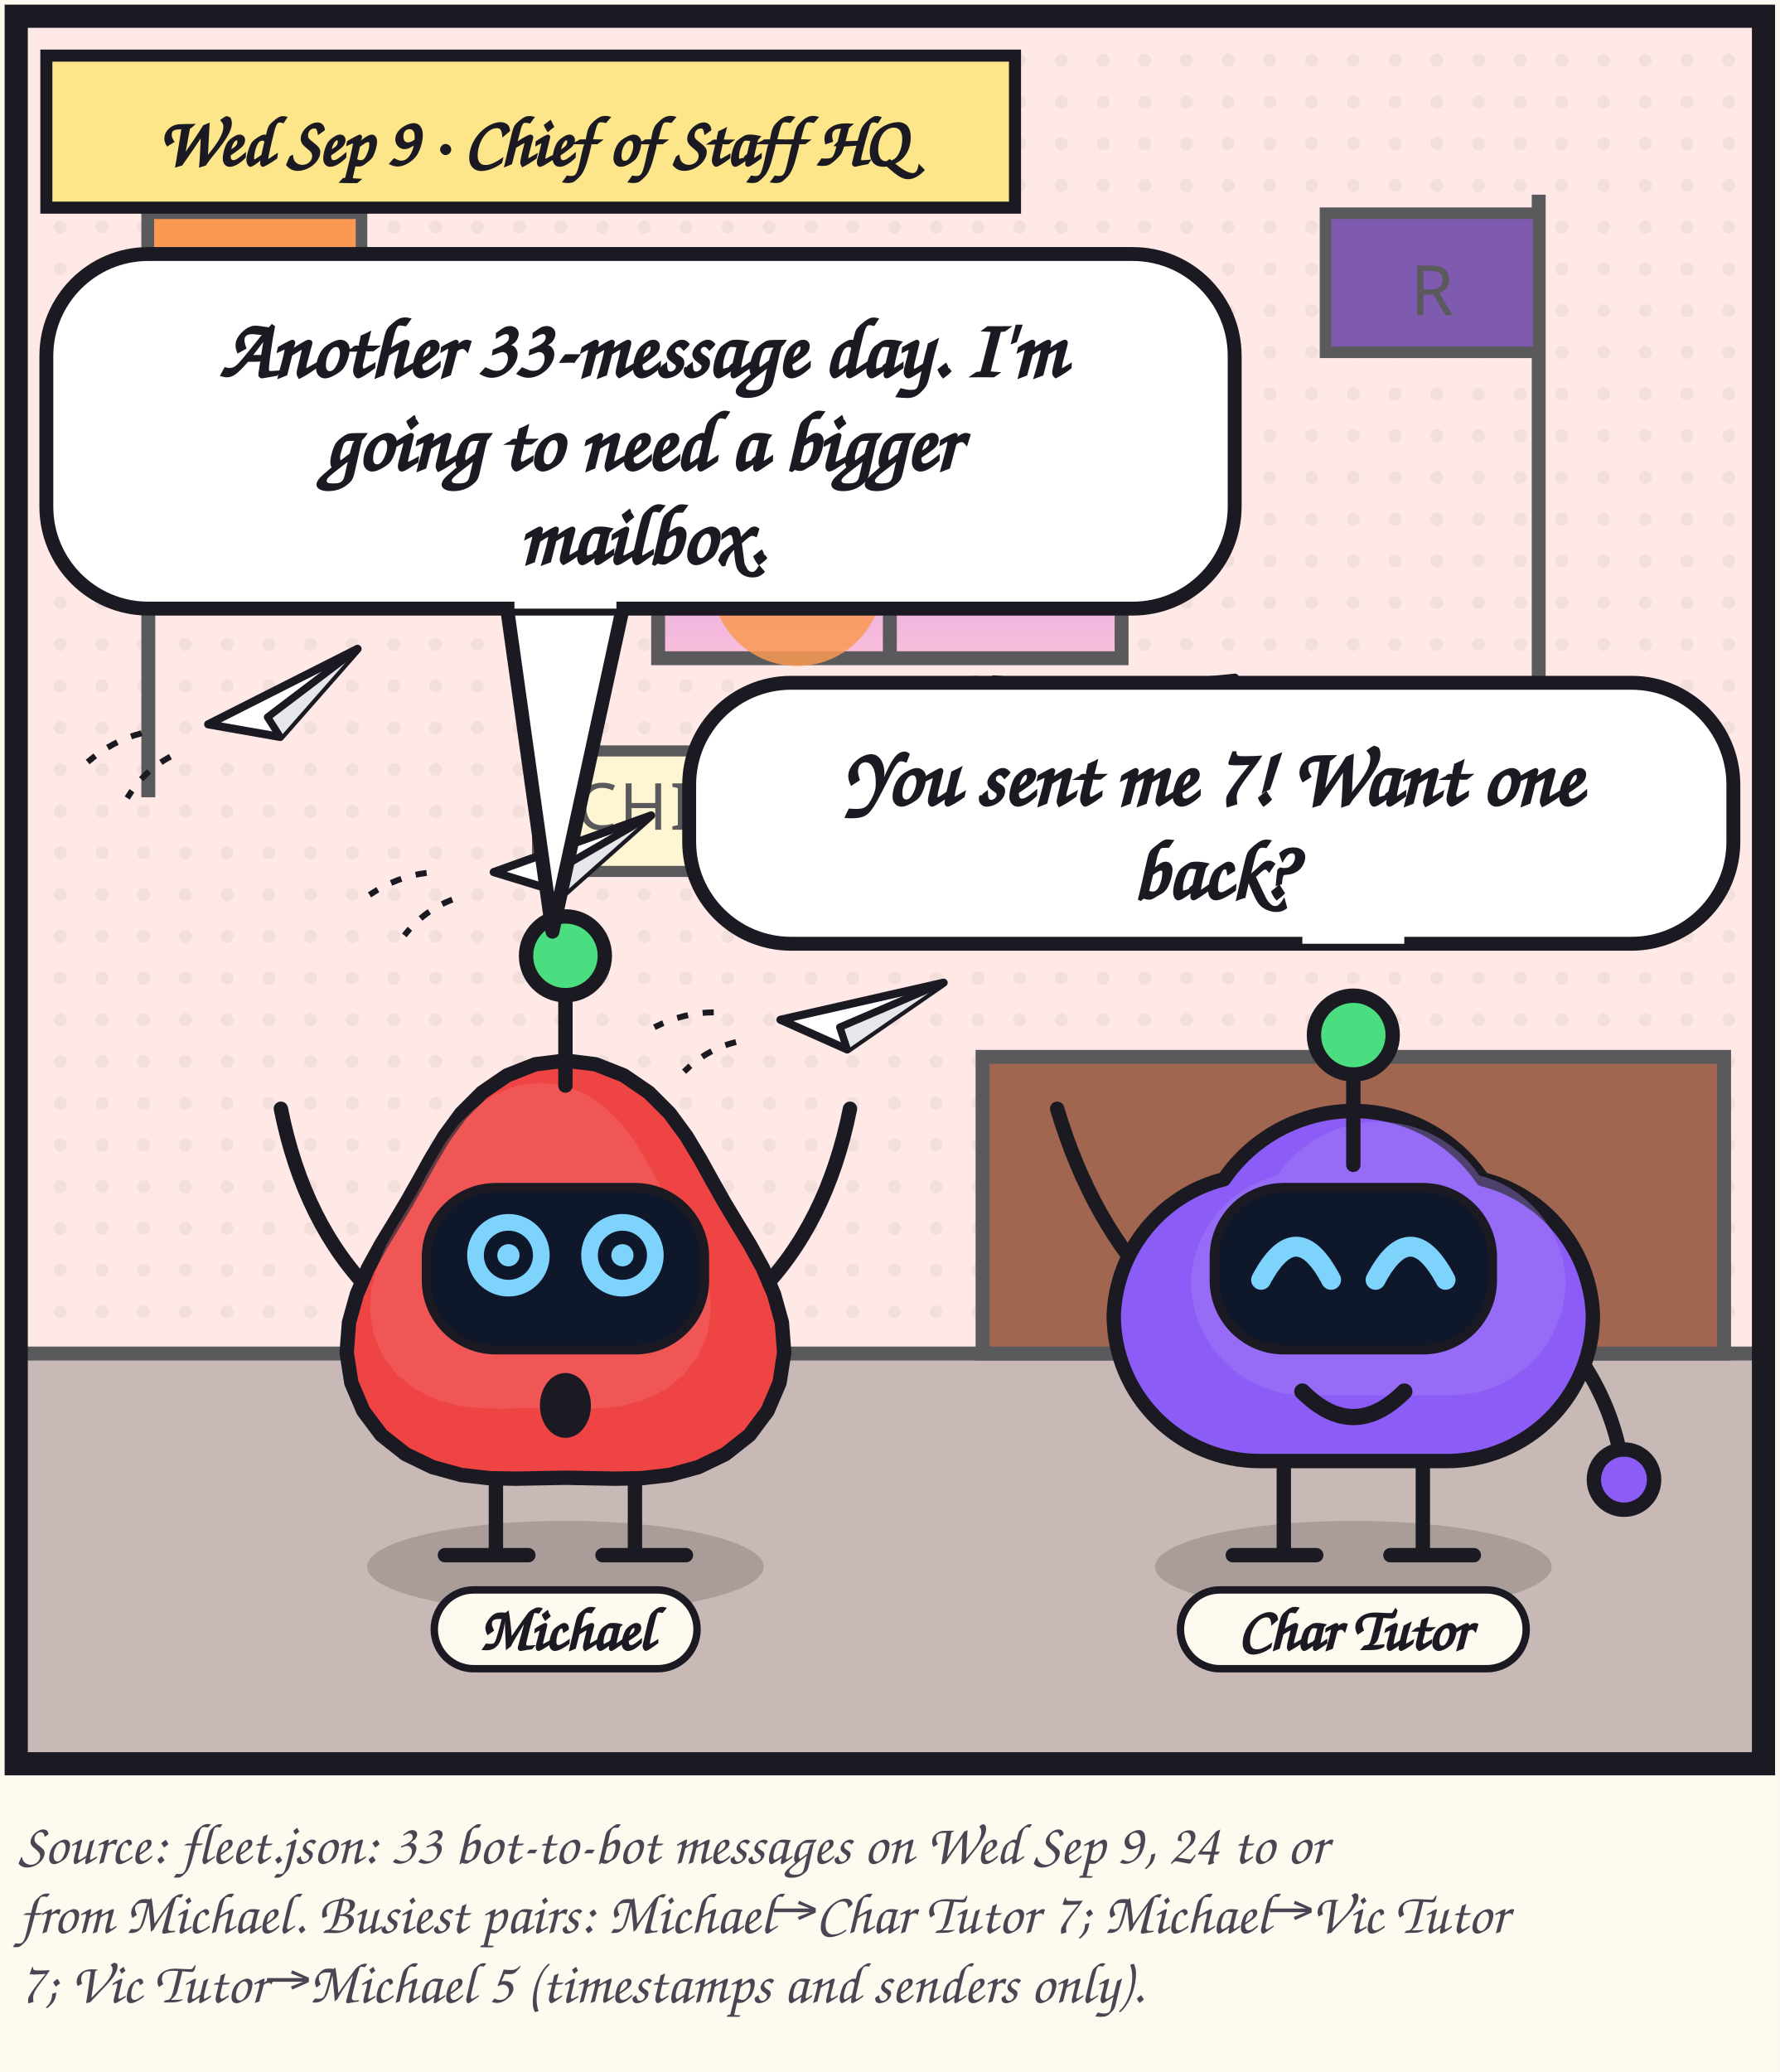
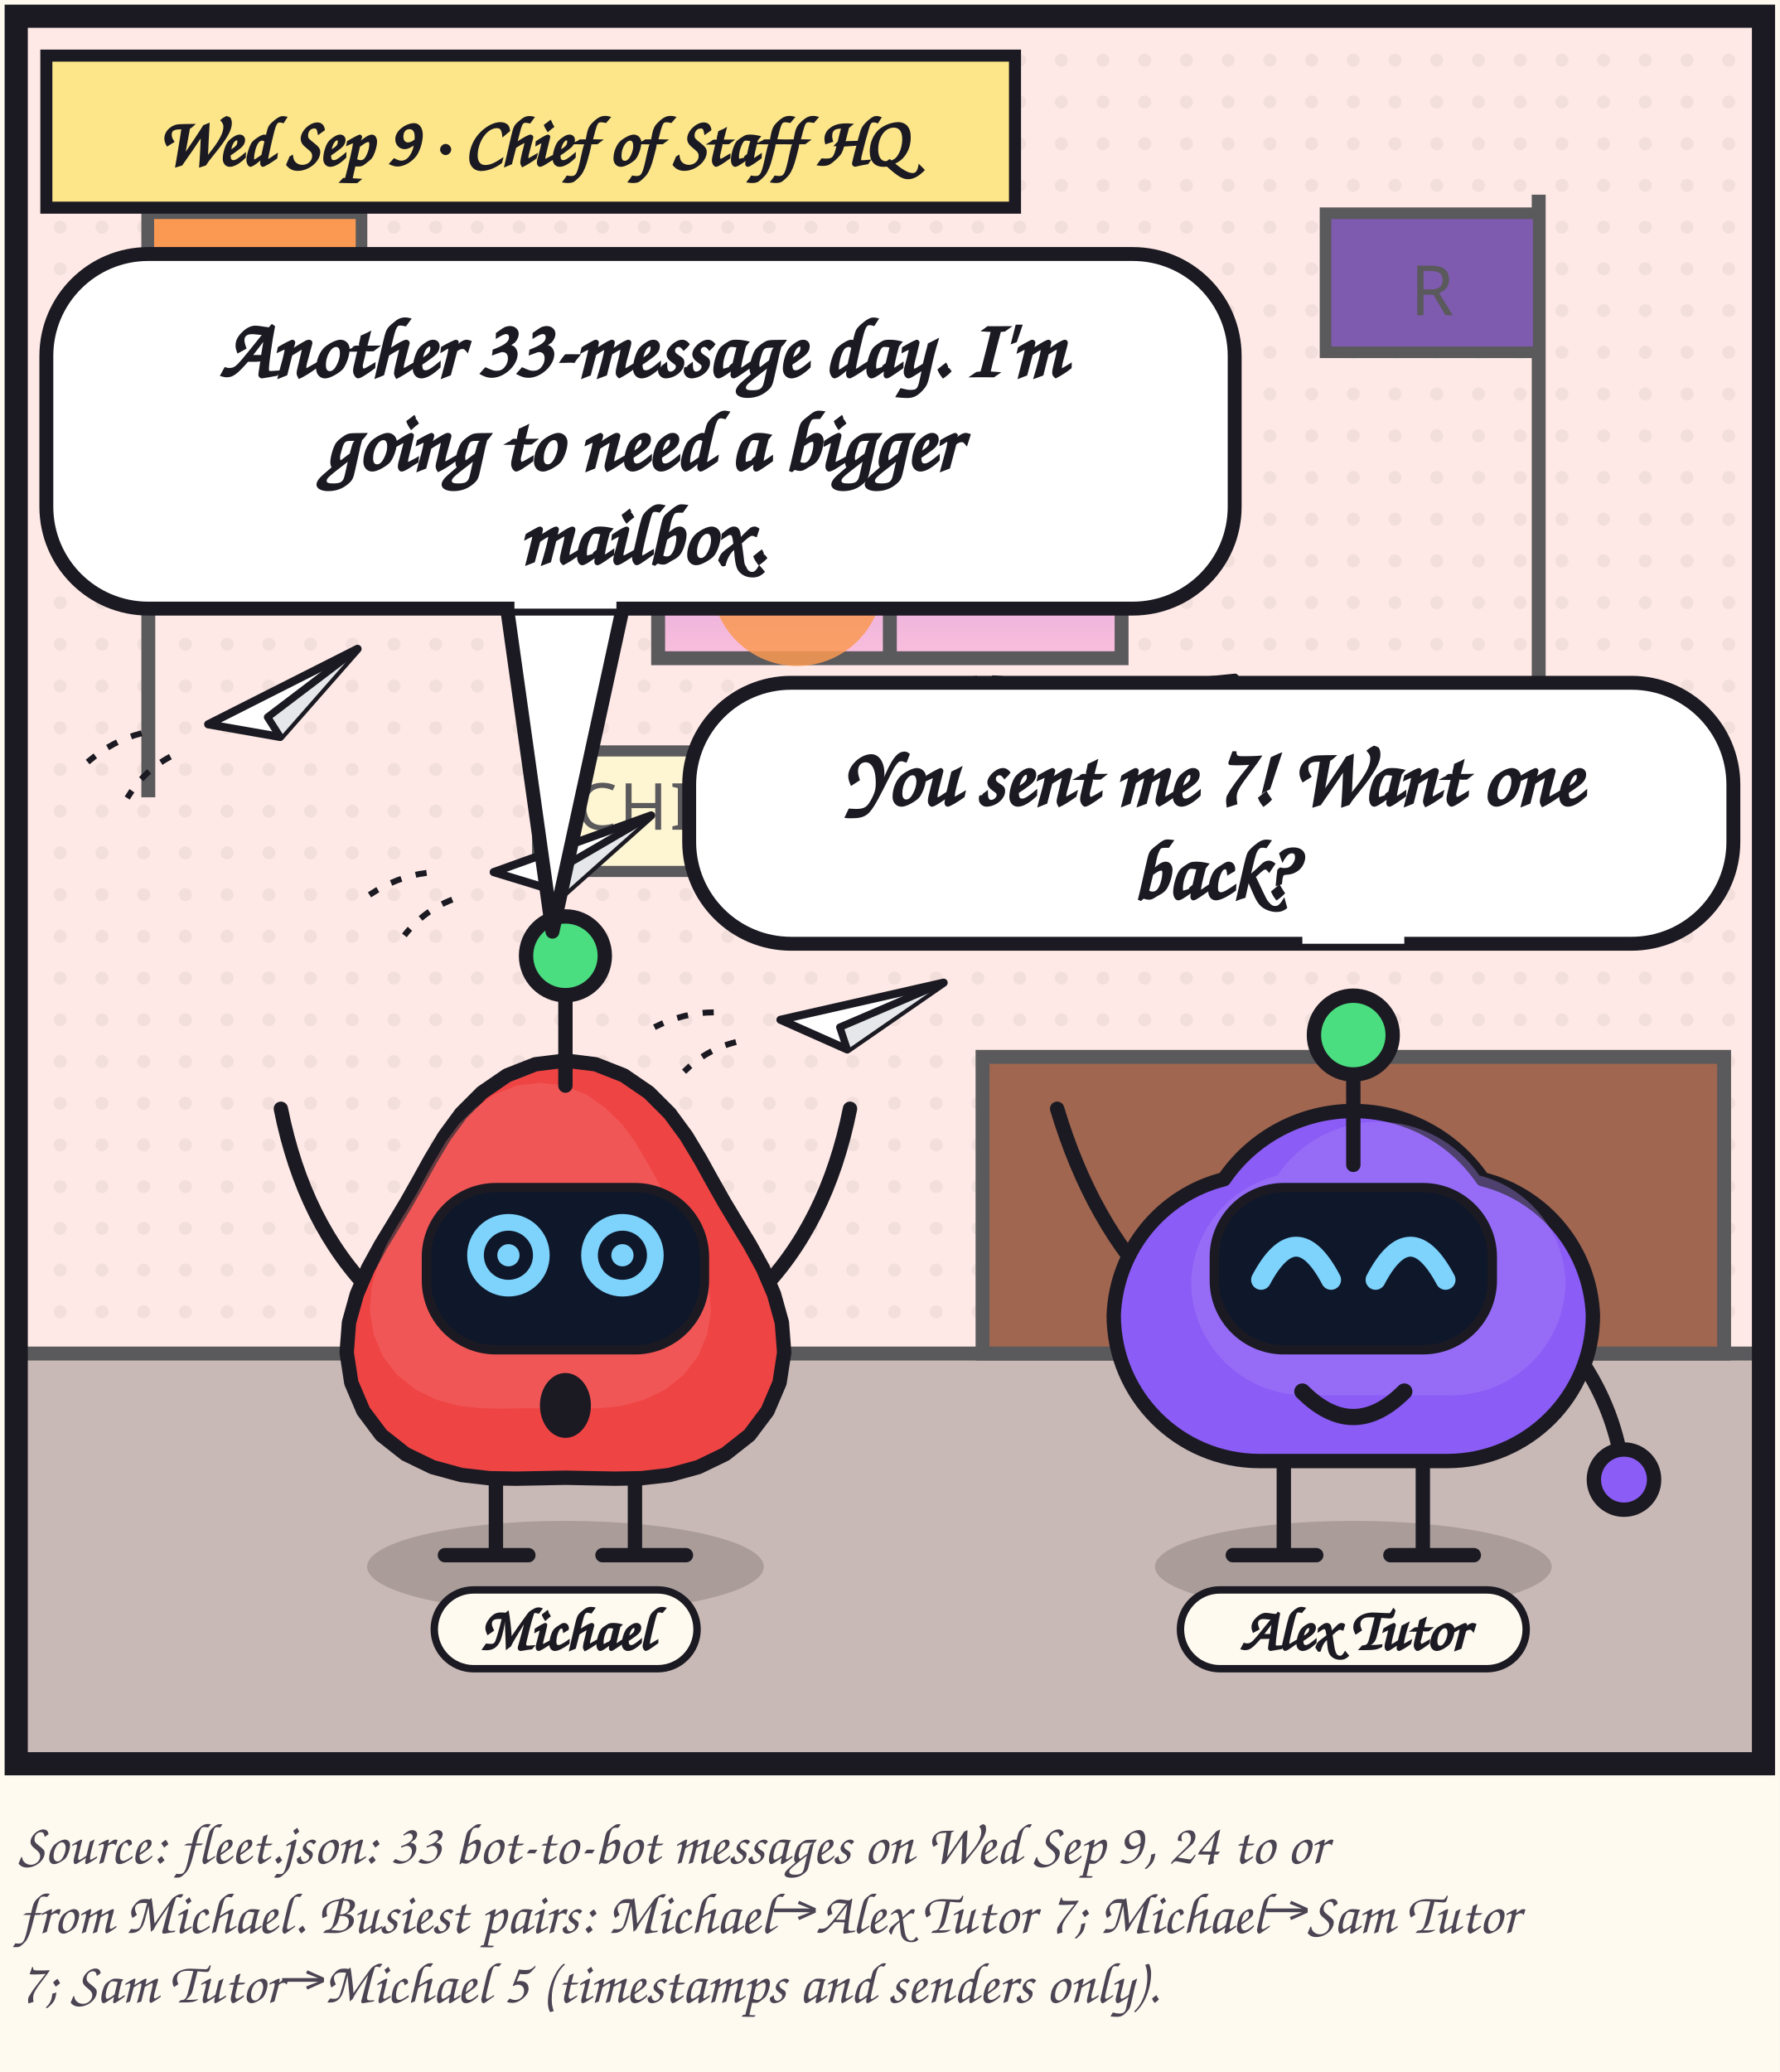
<svg xmlns="http://www.w3.org/2000/svg" width="384" height="447" viewBox="-2 -2 384 447">
  <style>
.bub{font-family:'Comic Neue','Comic Sans MS',cursive;font-weight:700;fill:#1b1a22}
.cap{font-family:'Comic Neue','Comic Sans MS',cursive;font-weight:700;fill:#1b1a22}
.tag{font-family:'Comic Neue',cursive;font-weight:700;font-size:13px;fill:#1b1a22}
.tiny{font-family:'Comic Neue',cursive;font-weight:700;font-size:9px;fill:#1b1a22}
.sign{font-family:'Bangers','Impact',sans-serif;letter-spacing:.5px;fill:#1b1a22}
.chalk{font-family:'Comic Neue',cursive;font-weight:700;fill:#f0fdf4}
.sfx{font-family:'Bangers','Impact',sans-serif;stroke:#1b1a22;stroke-width:2.2px;paint-order:stroke;letter-spacing:1px}
.zzz{font-family:'Bangers','Impact',sans-serif;fill:#6366f1;stroke:#1b1a22;stroke-width:1.4px;paint-order:stroke}
.title{font-family:'Bangers','Impact',sans-serif;letter-spacing:1.5px}
.src{font-family:'Comic Neue',cursive;font-size:12.5px;fill:#4b4453}
.srcb{font-family:'Comic Neue',cursive;font-weight:700;font-size:12.5px;fill:#1b1a22}
</style>
  <rect x="-2" y="-2" width="384" height="447" fill="#fffaf0" />
  <defs>
    <linearGradient id="skydaily-2026-09-09-solo3" x1="0" y1="0" x2="0" y2="1">
      <stop offset="0" stop-color="#6d28d9" />
      <stop offset="1" stop-color="#f9a8d4" />
    </linearGradient>
    <clipPath id="clipdaily-2026-09-09-solo3">
      <rect width="380" height="380" />
    </clipPath>
  </defs>
  <g clip-path="url(#clipdaily-2026-09-09-solo3)">
    <rect width="380" height="380" fill="#fee2e2" />
    <pattern id="dotsdaily-2026-09-09-solo3" width="9" height="9" patternUnits="userSpaceOnUse">
      <circle cx="2" cy="2" r="1.4" fill="rgba(0,0,0,.07)" />
    </pattern>
    <rect width="380" height="380" fill="url(#dotsdaily-2026-09-09-solo3)" />
    <rect y="290" width="380" height="90" fill="#b4a0a0" />
    <path d="M0,290 H380" stroke="#1b1a22" stroke-width="3" />
    <rect x="140" y="56" width="100" height="84" fill="url(#skydaily-2026-09-09-solo3)" stroke="#1b1a22" stroke-width="3" />
    <circle cx="170.0" cy="123.2" r="18.48" fill="#f97316" opacity=".85" />
    <path d="M190.0,56 V140 M140,98.0 H240" stroke="#1b1a22" stroke-width="3" />
    <path d="M30,40 V170 M330,40 V170" stroke="#1b1a22" stroke-width="3" />
    <path d="M30,44 h46 v30 h-46z" fill="#f97316" stroke="#1b1a22" stroke-width="2.5" />
    <path d="M30,59 h46" stroke="#1b1a22" stroke-width="7" />
    <path d="M330,44 h-46 v30 h46z" fill="#4c1d95" stroke="#1b1a22" stroke-width="2.5" />
    <text x="307" y="66" text-anchor="middle" class="sign" font-size="15" fill="#facc15">R</text>
    <rect x="210" y="226" width="160" height="64" fill="#7c2d12" stroke="#1b1a22" stroke-width="3" />
    <g>
      <rect x="114" y="160" width="152" height="26" rx="4" fill="#fef3c7" stroke="#1b1a22" stroke-width="2.4" />
      <text x="190" y="177" text-anchor="middle" class="sign" font-size="14">CHIEF OF STAFF HQ</text>
    </g>
    <rect width="380" height="380" fill="#fffaf0" opacity=".28" />
    <g transform="translate(120,334)">
      <ellipse cx="0" cy="2" rx="42.8" ry="9.9" fill="rgba(0,0,0,.16)" />
      <path d="M-15,-21.8 V-1 M15,-21.8 V-1" stroke="#1b1a22" stroke-width="3.1" stroke-linejoin="round" stroke-linecap="round" fill="none" />
      <path d="M-26,-0.5 H-8 M8,-0.5 H26" stroke="#1b1a22" stroke-width="3.1" stroke-linejoin="round" stroke-linecap="round" fill="none" />
      <path d="M-41.4,-56.8 q-15,-15 -20,-40 M41.4,-56.8 q15,-15 20,-40" stroke="#1b1a22" stroke-width="3.1" stroke-linejoin="round" stroke-linecap="round" fill="none" />
      <g transform="translate(0,-56.8)">
        <path d="M45,0 L46.7,6.1 L47.2,12.6 L46.2,19.1 L43.6,25.2 L39.7,30.4 L34.5,34.5 L28.7,37.3 L22.5,39 L16.4,39.7 L10.7,39.8 L5.2,39.7 L0,39.6 L-5.2,39.7 L-10.7,39.8 L-16.4,39.7 L-22.5,39 L-28.7,37.3 L-34.5,34.5 L-39.7,30.4 L-43.6,25.2 L-46.2,19.1 L-47.2,12.6 L-46.7,6.1 L-45,0 L-42.6,-5.6 L-39.8,-10.7 L-37,-15.3 L-34.3,-19.8 L-31.7,-24.4 L-29.1,-29.1 L-26.1,-34.1 L-22.5,-39 L-18,-43.5 L-12.6,-47.2 L-6.5,-49.6 L-0,-50.4 L6.5,-49.6 L12.6,-47.2 L18,-43.5 L22.5,-39 L26.1,-34.1 L29.1,-29.1 L31.7,-24.4 L34.3,-19.8 L37,-15.3 L39.8,-10.7 L42.6,-5.6Z" fill="#ef4444" stroke="#1b1a22" stroke-width="3.1" stroke-linejoin="round" stroke-linecap="round" />
        <path d="M35.1,0 L36.4,4.8 L36.8,9.9 L36,14.9 L34,19.7 L30.9,23.7 L26.9,26.9 L22.3,29.1 L17.6,30.4 L12.8,30.9 L8.3,31 L4.1,30.9 L0,30.9 L-4.1,30.9 L-8.3,31 L-12.8,30.9 L-17.5,30.4 L-22.3,29.1 L-26.9,26.9 L-30.9,23.7 L-34,19.7 L-36,14.9 L-36.8,9.9 L-36.4,4.8 L-35.1,0 L-33.2,-4.4 L-31,-8.3 L-28.8,-11.9 L-26.7,-15.4 L-24.8,-19 L-22.7,-22.7 L-20.4,-26.6 L-17.6,-30.4 L-14,-33.9 L-9.9,-36.8 L-5.1,-38.7 L-0,-39.3 L5.1,-38.7 L9.9,-36.8 L14,-33.9 L17.6,-30.4 L20.4,-26.6 L22.7,-22.7 L24.8,-19 L26.7,-15.4 L28.8,-11.9 L31,-8.3 L33.2,-4.4Z" fill="#f37878" opacity=".35" transform="translate(-5.4,-6.3)" />
        <path d="M0,-45 V-67.5" stroke="#1b1a22" stroke-width="3.1" stroke-linejoin="round" stroke-linecap="round" />
        <circle cx="0" cy="-73" r="8.5" fill="#4ade80" stroke="#1b1a22" stroke-width="3.1" stroke-linejoin="round" stroke-linecap="round" />
        <rect x="-30" y="-23" width="60" height="35" rx="15" fill="#0f172a" stroke="#1b1a22" stroke-width="2" />
        <g transform="translate(0,-6)">
          <circle cx="-12.3" cy="-2.4" r="7.1" fill="none" stroke="#7dd3fc" stroke-width="3.6" />
          <circle cx="-12.3" cy="-2.4" r="2.4" fill="#7dd3fc" />
          <circle cx="12.3" cy="-2.4" r="7.1" fill="none" stroke="#7dd3fc" stroke-width="3.6" />
          <circle cx="12.3" cy="-2.4" r="2.4" fill="#7dd3fc" />
        </g>
        <ellipse cx="0" cy="24" rx="5.5" ry="7" fill="#1b1a22" />
      </g>
    </g>
    <g>
      <rect x="91.7" y="341" width="56.7" height="17" rx="8.5" fill="#fffaf0" stroke="#1b1a22" stroke-width="1.6" />
      <text x="120" y="354" text-anchor="middle" class="tag">Michael</text>
    </g>
    <g transform="translate(290,334) scale(-1,1)">
      <ellipse cx="0" cy="2" rx="42.8" ry="9.9" fill="rgba(0,0,0,.16)" />
      <path d="M-15,-21.8 V-1 M15,-21.8 V-1" stroke="#1b1a22" stroke-width="3.1" stroke-linejoin="round" stroke-linecap="round" fill="none" />
      <path d="M-26,-0.5 H-8 M8,-0.5 H26" stroke="#1b1a22" stroke-width="3.1" stroke-linejoin="round" stroke-linecap="round" fill="none" />
      <path d="M-41.4,-51.8 q-15,15 -17,35 M41.4,-56.8 q15,-15 22.5,-40" stroke="#1b1a22" stroke-width="3.1" stroke-linejoin="round" stroke-linecap="round" fill="none" />
      <circle cx="-58.4" cy="-16.8" r="6.5" fill="#8b5cf6" stroke="#1b1a22" stroke-width="3.1" stroke-linejoin="round" stroke-linecap="round" />
      <g transform="translate(0,-56.8)">
        <path d="M-51.7,4.5 A31.5,31.5 0 0 1 -27.9,-24.8 A33.8,33.8 0 0 1 27.9,-24.8 A31.5,31.5 0 0 1 51.7,4.5 A31.5,31.5 0 0 1 20.2,36 H-20.2 A31.5,31.5 0 0 1 -51.7,4.5Z" fill="#8b5cf6" stroke="#1b1a22" stroke-width="3.1" stroke-linejoin="round" stroke-linecap="round" />
        <path d="M-40.4,3.5 A24.6,24.6 0 0 1 -21.8,-19.3 A26.3,26.3 0 0 1 21.8,-19.3 A24.6,24.6 0 0 1 40.4,3.5 A24.6,24.6 0 0 1 15.8,28.1 H-15.8 A24.6,24.6 0 0 1 -40.4,3.5Z" fill="#ab89f8" opacity=".35" transform="translate(-5.4,-6.3)" />
        <path d="M0,-27.9 V-50.4" stroke="#1b1a22" stroke-width="3.1" stroke-linejoin="round" stroke-linecap="round" />
        <circle cx="0" cy="-55.9" r="8.5" fill="#4ade80" stroke="#1b1a22" stroke-width="3.1" stroke-linejoin="round" stroke-linecap="round" />
        <rect x="-30" y="-23" width="60" height="35" rx="15" fill="#0f172a" stroke="#1b1a22" stroke-width="2" />
        <g transform="translate(0,-6)">
          <path d="M-19.9,2.9 Q-12.3,-11.4 -4.8,2.9" fill="none" stroke="#7dd3fc" stroke-width="4.3" stroke-linecap="round" />
          <path d="M4.8,2.9 Q12.3,-11.4 19.9,2.9" fill="none" stroke="#7dd3fc" stroke-width="4.3" stroke-linecap="round" />
        </g>
        <path d="M-11,21 Q0,32 11,21" fill="none" stroke="#1b1a22" stroke-width="3.5" stroke-linecap="round" />
      </g>
    </g>
    <g>
      <rect x="252.7" y="341" width="74.6" height="17" rx="8.5" fill="#fffaf0" stroke="#1b1a22" stroke-width="1.6" />
-       <text x="290" y="354" text-anchor="middle" class="tag">Char Tutor</text>
+       <text x="290" y="354" text-anchor="middle" class="tag">Alex Tutor</text>
    </g>
    <g transform="translate(60,150) rotate(-14) scale(0.8)">
      <path d="M-22,0 L22,-10 L-4,8 Z" fill="#ffffff" stroke="#1b1a22" stroke-width="2.2" stroke-linejoin="round" />
      <path d="M22,-10 L-6,2 L-4,8" fill="#e5e7eb" stroke="#1b1a22" stroke-width="2" stroke-linejoin="round" />
      <path d="M-34,6 q-8,2 -14,8 M-40,-2 q-8,0 -16,4" stroke="#1b1a22" stroke-width="1.6" fill="none" stroke-dasharray="3 4" />
    </g>
    <g transform="translate(122,184) rotate(-7) scale(0.8)">
      <path d="M-22,0 L22,-10 L-4,8 Z" fill="#ffffff" stroke="#1b1a22" stroke-width="2.2" stroke-linejoin="round" />
      <path d="M22,-10 L-6,2 L-4,8" fill="#e5e7eb" stroke="#1b1a22" stroke-width="2" stroke-linejoin="round" />
      <path d="M-34,6 q-8,2 -14,8 M-40,-2 q-8,0 -16,4" stroke="#1b1a22" stroke-width="1.6" fill="none" stroke-dasharray="3 4" />
    </g>
    <g transform="translate(184,218) rotate(0) scale(0.8)">
      <path d="M-22,0 L22,-10 L-4,8 Z" fill="#ffffff" stroke="#1b1a22" stroke-width="2.2" stroke-linejoin="round" />
      <path d="M22,-10 L-6,2 L-4,8" fill="#e5e7eb" stroke="#1b1a22" stroke-width="2" stroke-linejoin="round" />
      <path d="M-34,6 q-8,2 -14,8 M-40,-2 q-8,0 -16,4" stroke="#1b1a22" stroke-width="1.6" fill="none" stroke-dasharray="3 4" />
    </g>
    <g transform="translate(246,150) rotate(7) scale(0.8)">
      <path d="M-22,0 L22,-10 L-4,8 Z" fill="#ffffff" stroke="#1b1a22" stroke-width="2.2" stroke-linejoin="round" />
      <path d="M22,-10 L-6,2 L-4,8" fill="#e5e7eb" stroke="#1b1a22" stroke-width="2" stroke-linejoin="round" />
      <path d="M-34,6 q-8,2 -14,8 M-40,-2 q-8,0 -16,4" stroke="#1b1a22" stroke-width="1.6" fill="none" stroke-dasharray="3 4" />
    </g>
    <g transform="translate(308,184) rotate(14) scale(0.8)">
      <path d="M-22,0 L22,-10 L-4,8 Z" fill="#ffffff" stroke="#1b1a22" stroke-width="2.2" stroke-linejoin="round" />
      <path d="M22,-10 L-6,2 L-4,8" fill="#e5e7eb" stroke="#1b1a22" stroke-width="2" stroke-linejoin="round" />
      <path d="M-34,6 q-8,2 -14,8 M-40,-2 q-8,0 -16,4" stroke="#1b1a22" stroke-width="1.6" fill="none" stroke-dasharray="3 4" />
    </g>
    <rect x="8" y="10" width="209" height="32.8" fill="#fde68a" stroke="#1b1a22" stroke-width="2.6" />
    <text x="112.5" y="33.8" text-anchor="middle" class="cap" font-size="15">Wed Sep 9 · Chief of Staff HQ</text>
    <path d="M107,126.3 L117.2,199 L133,126.3" fill="#ffffff" stroke="#1b1a22" stroke-width="3" stroke-linejoin="round" />
    <rect x="8" y="52.8" width="256.4" height="76.5" rx="22" fill="#ffffff" stroke="#1b1a22" stroke-width="3" />
    <path d="M109,127.3 H131" stroke="#ffffff" stroke-width="4" />
    <text x="136.2" y="79.4" text-anchor="middle" class="bub" font-size="18">Another 33-message day. I'm</text>
    <text x="136.2" y="99.5" text-anchor="middle" class="bub" font-size="18">going to need a bigger</text>
    <text x="136.2" y="119.7" text-anchor="middle" class="bub" font-size="18">mailbox.</text>
    <path d="M277,198.6 L287.2,199 L303,198.6" fill="#ffffff" stroke="#1b1a22" stroke-width="3" stroke-linejoin="round" />
    <rect x="146.7" y="145.3" width="225.3" height="56.3" rx="22" fill="#ffffff" stroke="#1b1a22" stroke-width="3" />
    <path d="M279,199.6 H301" stroke="#ffffff" stroke-width="4" />
    <text x="259.4" y="171.8" text-anchor="middle" class="bub" font-size="18">You sent me 7! Want one</text>
    <text x="259.4" y="192" text-anchor="middle" class="bub" font-size="18">back?</text>
  </g>
  <rect x="1.5" y="1.5" width="377" height="377" fill="none" stroke="#1b1a22" stroke-width="5" />
  <text x="2" y="400" class="src">Source: fleet.json: 33 bot-to-bot messages on Wed Sep 9, 24 to or</text>
-   <text x="2" y="415" class="src">from Michael. Busiest pairs: Michael→Char Tutor 7; Michael→Vic Tutor</text>
-   <text x="2" y="430" class="src">7; Vic Tutor→Michael 5 (timestamps and senders only).</text>
+   <text x="2" y="415" class="src">from Michael. Busiest pairs: Michael→Alex Tutor 7; Michael→Sam Tutor</text>
+   <text x="2" y="430" class="src">7; Sam Tutor→Michael 5 (timestamps and senders only).</text>
</svg>
